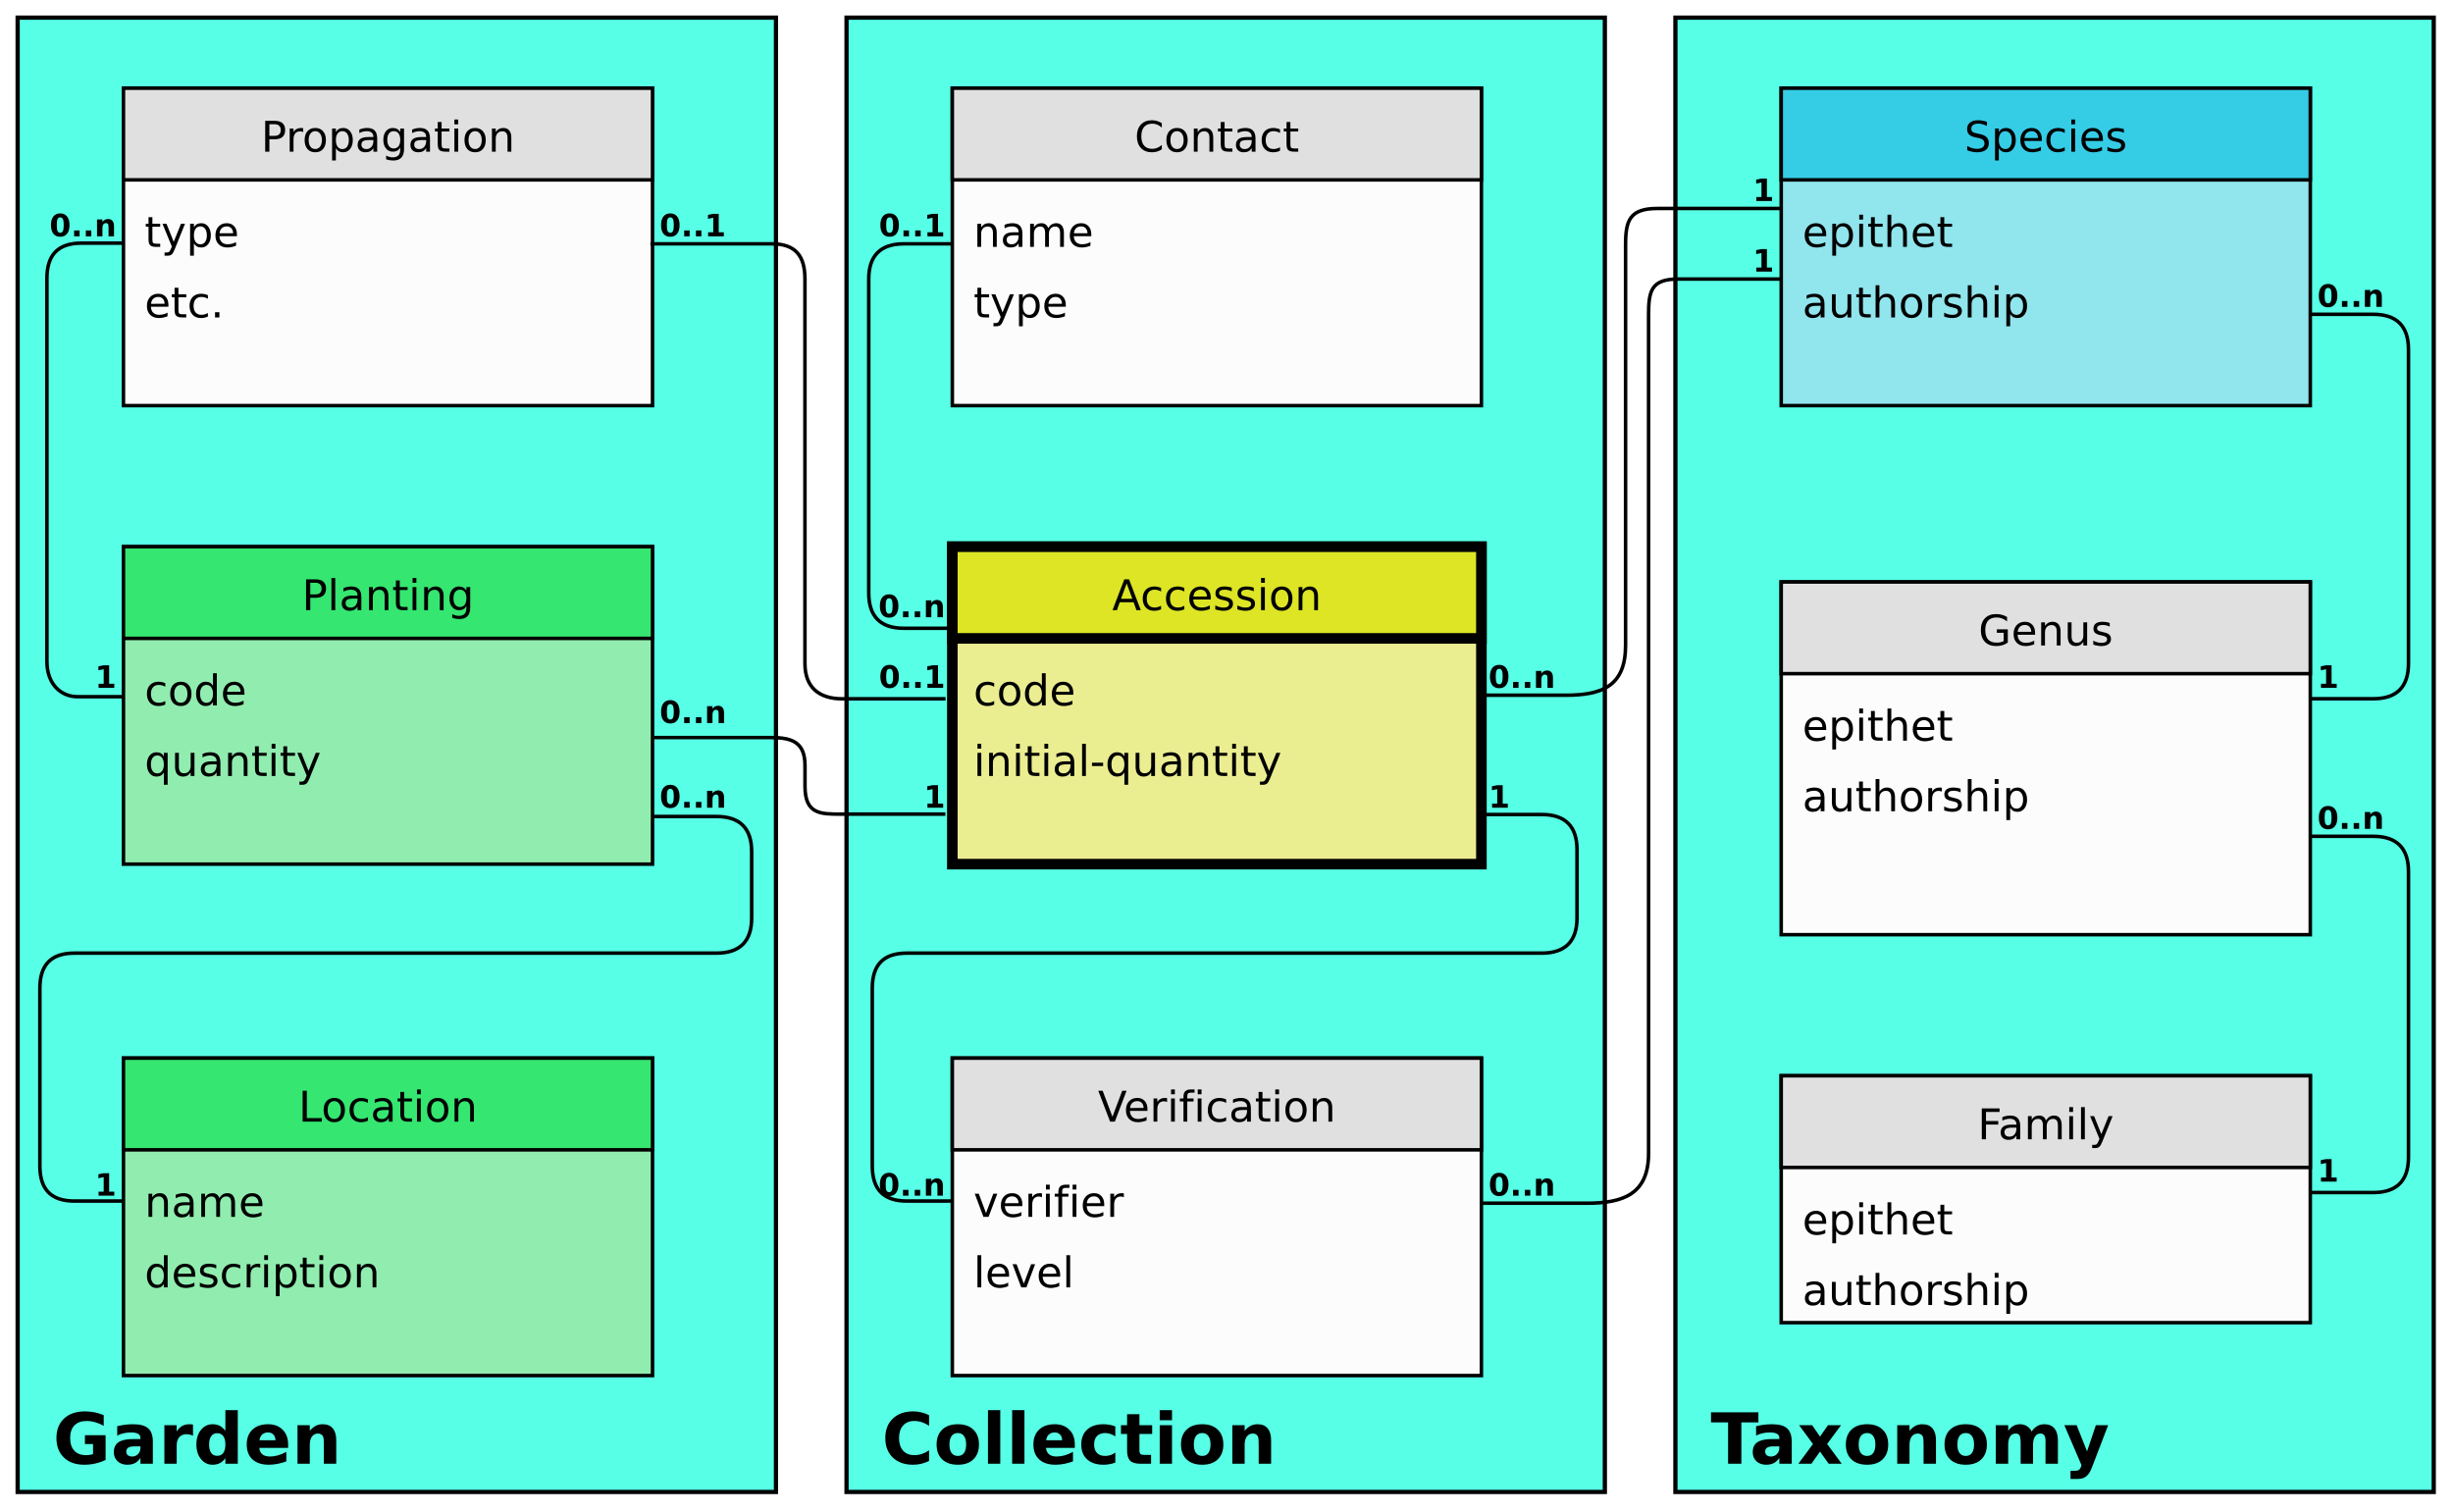
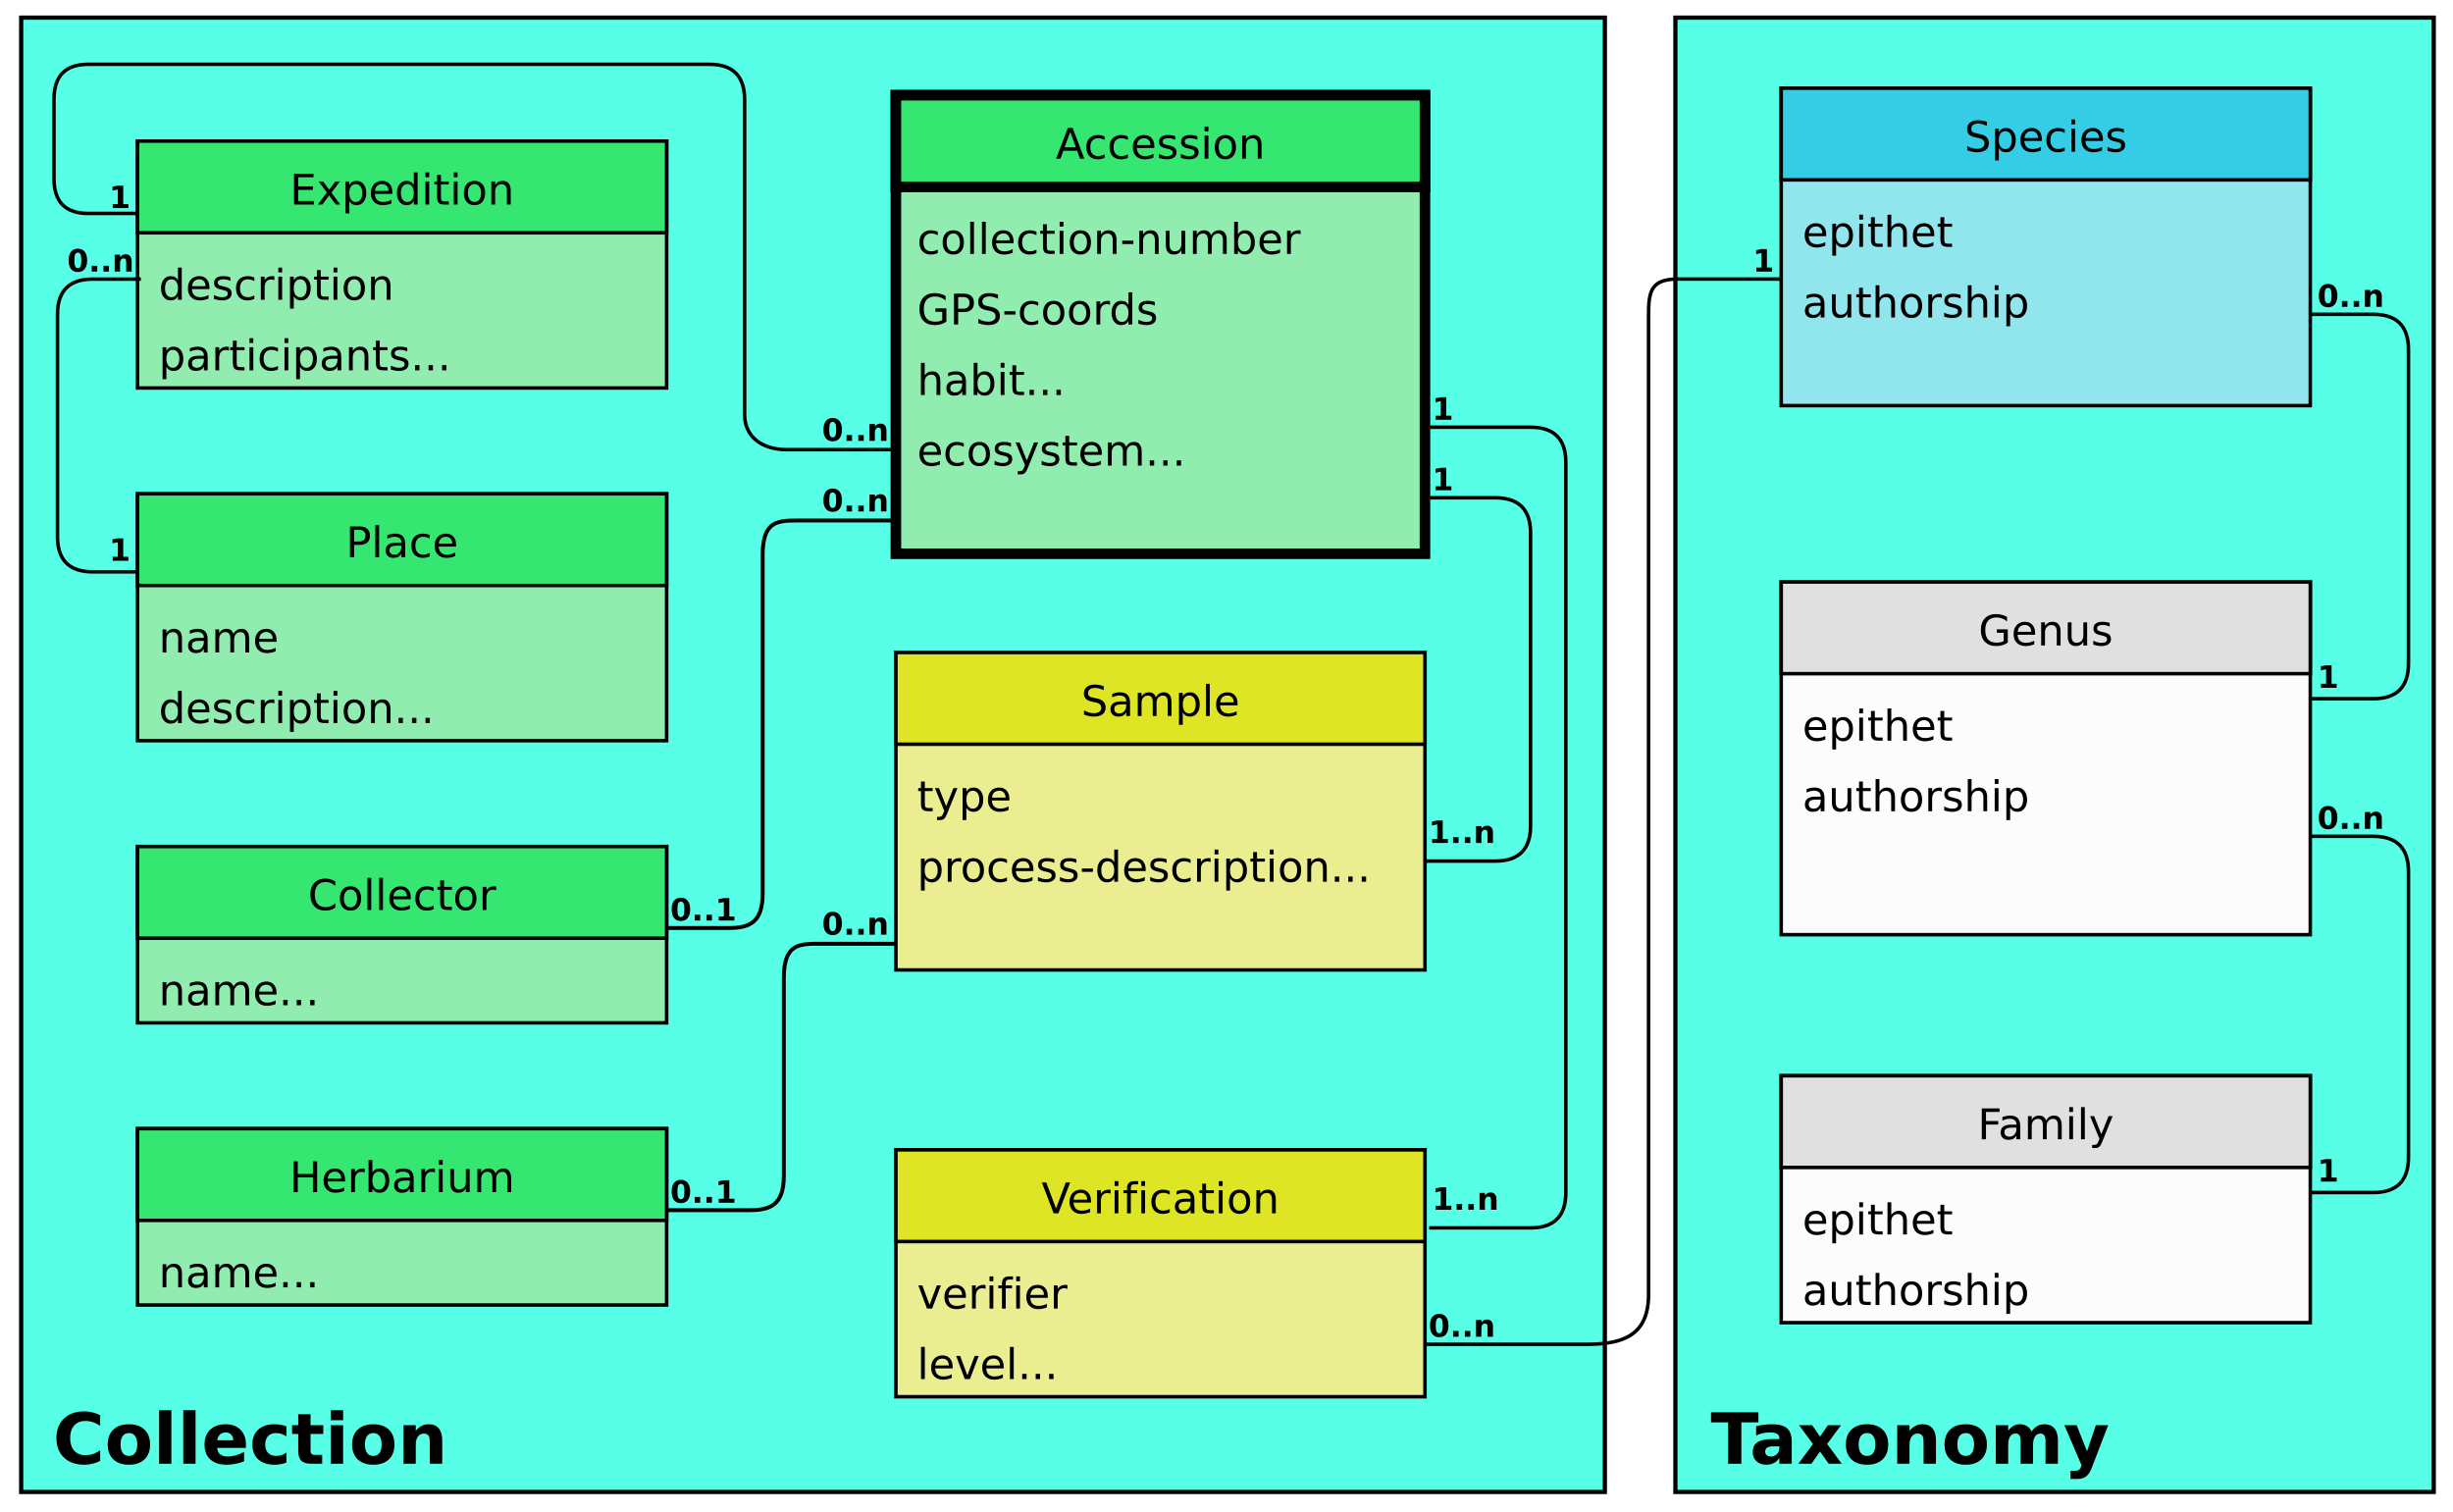
<svg xmlns="http://www.w3.org/2000/svg" version="1.1" width="695.46" height="428.611" id="svg4298">
  <defs id="defs4300" />
-   <g transform="translate(5,5)" id="garden-container">
-     <path d="m 0,0 215,0 0,418 -215,0 z" id="rect-garden" style="color:#000000;fill:#57ffe6;fill-opacity:1;fill-rule:nonzero;stroke:#000000;stroke-width:1.2;stroke-opacity:1;visibility:visible;display:inline;overflow:visible;enable-background:accumulate" />
-     <text x="10" y="410" id="text6429" style="font-size:20px;font-style:normal;font-weight:bold;line-height:125%;font-family:DejaVu Sans">Garden</text>
-     <g transform="translate(30,20)" id="propagation-group">
-       <path d="M 0,0 150,0 150,90 0,90 z" id="propagation-block" style="fill:#fcfcfc;fill-opacity:1;stroke:#000000" />
-       <path d="m 0,0 0,26 150,0 0,-26 z" id="propagation-title" style="fill:#e0e0e0;stroke:#000000;stroke-miterlimit:10" />
-       <text x="75" y="18" id="text4376-5" style="font-size:12px;text-anchor:middle;fill:#000000;font-family:DejaVu Sans">Propagation</text>
-       <text x="6" y="45" id="text4404-6" style="font-size:12px;text-align:start;text-anchor:start;fill:#000000;font-family:DejaVu Sans">type</text>
-       <text x="6" y="65" id="text4404-6-0" style="font-size:12px;text-align:start;text-anchor:start;fill:#000000;font-family:DejaVu Sans">etc.</text>
-     </g>
-     <g transform="translate(30,150)" id="planting-group">
-       <path d="M 0,0 150,0 150,90 0,90 z" id="planting-block" style="color:#000000;fill:#91edaf;fill-opacity:1;fill-rule:nonzero;stroke:#000000;stroke-width:1;stroke-linecap:butt;stroke-linejoin:miter;stroke-miterlimit:4;stroke-opacity:1;stroke-dasharray:none;stroke-dashoffset:0;marker:none;visibility:visible;display:inline;overflow:visible;enable-background:accumulate" />
-       <path d="m 0,0 0,26 150,0 0,-26 z" id="planting-title" style="color:#000000;fill:#35e670;fill-opacity:1;fill-rule:nonzero;stroke:#000000;stroke-width:1;stroke-linecap:butt;stroke-linejoin:miter;stroke-miterlimit:10;stroke-opacity:1;stroke-dasharray:none;stroke-dashoffset:0;marker:none;visibility:visible;display:inline;overflow:visible;enable-background:accumulate" />
-       <text x="75" y="18" id="text4492" style="font-size:12px;text-anchor:middle;fill:#000000;font-family:DejaVu Sans">Planting</text>
-       <text x="6" y="45" id="text3417" style="font-size:12px;text-align:start;text-anchor:start;fill:#000000;font-family:DejaVu Sans">code</text>
-       <text x="6" y="65" id="text3419" style="font-size:12px;text-align:start;text-anchor:start;fill:#000000;font-family:DejaVu Sans">quantity</text>
-     </g>
-     <g transform="translate(30,295)" id="location-group">
-       <path d="M 0,0 150,0 150,90 0,90 z" id="location-block" style="color:#000000;fill:#91edaf;fill-opacity:1;fill-rule:nonzero;stroke:#000000;stroke-width:1;stroke-linecap:butt;stroke-linejoin:miter;stroke-miterlimit:4;stroke-opacity:1;stroke-dasharray:none;stroke-dashoffset:0;marker:none;visibility:visible;display:inline;overflow:visible;enable-background:accumulate" />
-       <path d="m 0,0 0,26 150,0 0,-26 z" id="location-title" style="color:#000000;fill:#35e670;fill-opacity:1;fill-rule:nonzero;stroke:#000000;stroke-width:1;stroke-linecap:butt;stroke-linejoin:miter;stroke-miterlimit:10;stroke-opacity:1;stroke-dasharray:none;stroke-dashoffset:0;marker:none;visibility:visible;display:inline;overflow:visible;enable-background:accumulate" />
-       <text x="75" y="18" id="text4558" style="font-size:12px;text-anchor:middle;fill:#000000;font-family:DejaVu Sans">Location</text>
-       <text x="6" y="45" id="text4586-8" style="font-size:12px;text-align:start;text-anchor:start;fill:#000000;font-family:DejaVu Sans">name</text>
-       <text x="6" y="65" id="text3426" style="font-size:12px;text-align:start;text-anchor:start;fill:#000000;font-family:DejaVu Sans">description</text>
-     </g>
-     <text x="182" y="224" id="text4011" style="font-size:8.75px;font-weight:bold;text-anchor:start;font-family:DejaVu Sans">0..n</text>
-     <text x="182" y="200" id="text4012" style="font-size:8.75px;font-weight:bold;text-anchor:start;font-family:DejaVu Sans">0..n</text>
-     <text x="28" y="62" id="text4013" style="font-size:8.75px;font-weight:bold;text-anchor:end;font-family:DejaVu Sans">0..n</text>
-     <text x="28" y="190" id="text4014" style="font-size:8.75px;font-weight:bold;text-anchor:end;font-family:DejaVu Sans">1</text>
-     <text x="28" y="334" id="text4015" style="font-size:8.75px;font-weight:bold;text-anchor:end;font-family:DejaVu Sans">1</text>
-     <text x="182" y="62" id="text4016" style="font-size:8.75px;font-weight:bold;text-anchor:start;font-family:DejaVu Sans">0..1</text>
+   <path d="m 6,5 449,0 L 455,423 6,423 z" id="rect-collection" style="color:#000000;fill:#57ffe6;fill-opacity:1;fill-rule:nonzero;stroke:#000000;stroke-width:1.2;stroke-opacity:1;visibility:visible;display:inline;overflow:visible;enable-background:accumulate" />
+   <text x="15" y="415" id="text-collection" style="font-size:20px;font-style:normal;font-weight:bold;line-height:125%;font-family:DejaVu Sans">Collection</text>
+   <g id="accession-group">
+     <path d="m 254,27 150,0 0,130 -150,0 z" id="accession-block" style="color:#000000;fill:#91edaf;fill-opacity:1;fill-rule:nonzero;stroke:#000000;stroke-width:3;stroke-linecap:butt;stroke-linejoin:miter;stroke-miterlimit:4;stroke-opacity:1;stroke-dashoffset:0;marker:none;visibility:visible;display:inline;overflow:visible;enable-background:accumulate" />
+     <path d="m 254,27 0,26 150,0 0,-26 z" id="accession-title" style="color:#000000;fill:#35e670;fill-opacity:1;fill-rule:nonzero;stroke:#000000;stroke-width:3;stroke-linecap:butt;stroke-linejoin:miter;stroke-miterlimit:10;stroke-opacity:1;stroke-dasharray:none;stroke-dashoffset:0;marker:none;visibility:visible;display:inline;overflow:visible;enable-background:accumulate" />
+     <text x="329" y="45" id="text3443" style="font-size:12px;text-anchor:middle;fill:#000000;font-family:DejaVu Sans">Accession</text>
+     <text x="260" y="72" id="text3445" style="font-size:12px;text-align:start;text-anchor:start;fill:#000000;font-family:DejaVu Sans">collection-number</text>
+     <text x="260" y="112" id="text3447" style="font-size:12px;text-align:start;text-anchor:start;fill:#000000;font-family:DejaVu Sans">habit...</text>
+     <text x="260" y="92" id="text3447-7" style="font-size:12px;text-align:start;text-anchor:start;fill:#000000;font-family:DejaVu Sans">GPS-coords</text>
+     <text x="260" y="132" id="text3447-9" style="font-size:12px;text-align:start;text-anchor:start;fill:#000000;font-family:DejaVu Sans">ecosystem...</text>
  </g>
-   <g transform="translate(240,5)" id="collection-container">
-     <path d="m 0,0 215,0 0,418 -215,0 z" id="rect-collection" style="color:#000000;fill:#57ffe6;fill-opacity:1;fill-rule:nonzero;stroke:#000000;stroke-width:1.2;stroke-opacity:1;visibility:visible;display:inline;overflow:visible;enable-background:accumulate" />
-     <text x="10" y="410" id="text3799" style="font-size:20px;font-style:normal;font-weight:bold;line-height:125%;font-family:DejaVu Sans">Collection</text>
-     <g transform="translate(30,20)" id="contact-group">
-       <path d="M 0,0 150,0 150,90 0,90 z" id="contact-block" style="fill:#fcfcfc;fill-opacity:1;stroke:#000000" />
-       <path d="m 0,0 0,26 150,0 0,-26 z" id="path3432" style="fill:#e0e0e0;stroke:#000000;stroke-miterlimit:10" />
-       <text x="75" y="18" id="text3434" style="font-size:12px;text-anchor:middle;fill:#000000;font-family:DejaVu Sans">Contact</text>
-       <text x="6" y="45" id="text3438" style="font-size:12px;text-align:start;text-anchor:start;fill:#000000;font-family:DejaVu Sans">name</text>
-       <text x="6" y="65" id="text3436" style="font-size:12px;text-align:start;text-anchor:start;fill:#000000;font-family:DejaVu Sans">type</text>
-     </g>
-     <g transform="translate(30,150)" id="accession-group">
-       <path d="M 0,0 150,0 150,90 0,90 z" id="accession-block" style="color:#000000;fill:#ebed91;fill-opacity:1;fill-rule:nonzero;stroke:#000000;stroke-width:3;stroke-linecap:butt;stroke-linejoin:miter;stroke-miterlimit:4;stroke-opacity:1;stroke-dashoffset:0;marker:none;visibility:visible;display:inline;overflow:visible;enable-background:accumulate" />
-       <path d="m 0,0 0,26 150,0 0,-26 z" id="accession-title" style="color:#000000;fill:#dde525;fill-opacity:1;fill-rule:nonzero;stroke:#000000;stroke-width:3;stroke-linecap:butt;stroke-linejoin:miter;stroke-miterlimit:10;stroke-opacity:1;stroke-dasharray:none;stroke-dashoffset:0;marker:none;visibility:visible;display:inline;overflow:visible;enable-background:accumulate" />
-       <text x="75" y="18" id="text3443" style="font-size:12px;text-anchor:middle;fill:#000000;font-family:DejaVu Sans">Accession</text>
-       <text x="6" y="45" id="text3445" style="font-size:12px;text-align:start;text-anchor:start;fill:#000000;font-family:DejaVu Sans">code</text>
-       <text x="6" y="65" id="text3447" style="font-size:12px;text-align:start;text-anchor:start;fill:#000000;font-family:DejaVu Sans">initial-quantity</text>
-     </g>
-     <g transform="translate(30,295)" id="verification-group">
-       <path d="M 0,0 150,0 150,90 0,90 z" id="path3450" style="fill:#fcfcfc;fill-opacity:1;stroke:#000000" />
-       <path d="m 0,0 0,26 150,0 0,-26 z" id="path3452" style="fill:#e0e0e0;stroke:#000000;stroke-miterlimit:10" />
-       <text x="75" y="18" id="text3454" style="font-size:12px;text-anchor:middle;fill:#000000;font-family:DejaVu Sans">Verification</text>
-       <text x="6" y="45" id="text3456" style="font-size:12px;text-align:start;text-anchor:start;fill:#000000;font-family:DejaVu Sans">verifier</text>
-       <text x="6" y="65" id="text3458" style="font-size:12px;text-align:start;text-anchor:start;fill:#000000;font-family:DejaVu Sans">level</text>
-     </g>
-     <text x="28" y="62" id="text3042" style="font-size:8.75px;font-weight:bold;text-anchor:end;font-family:DejaVu Sans">0..1</text>
-     <text x="182" y="190" id="text3036" style="font-size:8.75px;font-weight:bold;text-anchor:start;font-family:DejaVu Sans">0..n</text>
-     <text x="182" y="224" id="text3038" style="font-size:8.75px;font-weight:bold;text-anchor:start;font-family:DejaVu Sans">1</text>
-     <text x="182" y="334" id="text3040" style="font-size:8.75px;font-weight:bold;text-anchor:start;font-family:DejaVu Sans">0..n</text>
-     <text x="28" y="170" id="text3044" style="font-size:8.75px;font-weight:bold;text-anchor:end;font-family:DejaVu Sans">0..n</text>
-     <text x="28" y="190" id="text3046" style="font-size:8.75px;font-weight:bold;text-anchor:end;font-family:DejaVu Sans">0..1</text>
-     <text x="28" y="224" id="text3048" style="font-size:8.75px;font-weight:bold;text-anchor:end;font-family:DejaVu Sans">1</text>
-     <text x="28" y="334" id="text3050" style="font-size:8.75px;font-weight:bold;text-anchor:end;font-family:DejaVu Sans">0..n</text>
+   <g id="expedition-group">
+     <path d="m 39,40 150,0 0,70 -150,0 z" id="location-block" style="color:#000000;fill:#91edaf;fill-opacity:1;fill-rule:nonzero;stroke:#000000;stroke-width:1;stroke-linecap:butt;stroke-linejoin:miter;stroke-miterlimit:4;stroke-opacity:1;stroke-dasharray:none;stroke-dashoffset:0;marker:none;visibility:visible;display:inline;overflow:visible;enable-background:accumulate" />
+     <path d="m 39,40 0,26 150,0 0,-26 z" id="location-title" style="color:#000000;fill:#35e670;fill-opacity:1;fill-rule:nonzero;stroke:#000000;stroke-width:1;stroke-linecap:butt;stroke-linejoin:miter;stroke-miterlimit:10;stroke-opacity:1;stroke-dasharray:none;stroke-dashoffset:0;marker:none;visibility:visible;display:inline;overflow:visible;enable-background:accumulate" />
+     <text x="114" y="58" id="text4558" style="font-size:12px;text-anchor:middle;fill:#000000;font-family:DejaVu Sans">Expedition</text>
+     <text x="45" y="85" id="text3426" style="font-size:12px;text-align:start;text-anchor:start;fill:#000000;font-family:DejaVu Sans">description</text>
+     <text x="45" y="105" id="text4586-8-0" style="font-size:12px;text-align:start;text-anchor:start;fill:#000000;font-family:DejaVu Sans">participants...</text>
  </g>
+   <g id="place-group">
+     <path d="m 39,140 150,0 0,70 -150,0 z" id="location-block-6" style="color:#000000;fill:#91edaf;fill-opacity:1;fill-rule:nonzero;stroke:#000000;stroke-width:1;stroke-linecap:butt;stroke-linejoin:miter;stroke-miterlimit:4;stroke-opacity:1;stroke-dasharray:none;stroke-dashoffset:0;marker:none;visibility:visible;display:inline;overflow:visible;enable-background:accumulate" />
+     <path d="m 39,140 0,26 150,0 0,-26 z" id="location-title-7" style="color:#000000;fill:#35e670;fill-opacity:1;fill-rule:nonzero;stroke:#000000;stroke-width:1;stroke-linecap:butt;stroke-linejoin:miter;stroke-miterlimit:10;stroke-opacity:1;stroke-dasharray:none;stroke-dashoffset:0;marker:none;visibility:visible;display:inline;overflow:visible;enable-background:accumulate" />
+     <text x="114" y="158" id="text4558-5" style="font-size:12px;text-anchor:middle;fill:#000000;font-family:DejaVu Sans">Place</text>
+     <text x="45" y="185" id="text4586-8-3" style="font-size:12px;text-align:start;text-anchor:start;fill:#000000;font-family:DejaVu Sans">name</text>
+     <text x="45" y="205" id="text3426-5" style="font-size:12px;text-align:start;text-anchor:start;fill:#000000;font-family:DejaVu Sans">description...</text>
+   </g>
+   <g id="sample-group">
+     <path d="m 254,185 150,0 0,90 -150,0 z" id="contact-block" style="color:#000000;fill:#ebed91;fill-opacity:1;fill-rule:nonzero;stroke:#000000;stroke-width:1;stroke-linecap:butt;stroke-linejoin:miter;stroke-miterlimit:4;stroke-opacity:1;stroke-dasharray:none;stroke-dashoffset:0;marker:none;visibility:visible;display:inline;overflow:visible;enable-background:accumulate" />
+     <path d="m 254,185 0,26 150,0 0,-26 z" id="path3432" style="color:#000000;fill:#dde525;fill-opacity:1;fill-rule:nonzero;stroke:#000000;stroke-width:1;stroke-linecap:butt;stroke-linejoin:miter;stroke-miterlimit:10;stroke-opacity:1;stroke-dasharray:none;stroke-dashoffset:0;marker:none;visibility:visible;display:inline;overflow:visible;enable-background:accumulate" />
+     <text x="329" y="203" id="text3434" style="font-size:12px;text-anchor:middle;fill:#000000;font-family:DejaVu Sans">Sample</text>
+     <text x="260" y="230" id="text3438" style="font-size:12px;text-align:start;text-anchor:start;fill:#000000;font-family:DejaVu Sans">type</text>
+     <text x="260" y="250" id="text3438-1" style="font-size:12px;text-align:start;text-anchor:start;fill:#000000;font-family:DejaVu Sans">process-description...</text>
+   </g>
+   <g id="verification-group">
+     <path d="m 254,326 150,0 0,70 -150,0 z" id="path3450" style="fill:#ebed91;fill-opacity:1;stroke:#000000" />
+     <path d="m 254,326 0,26 150,0 0,-26 z" id="path3452" style="fill:#dde525;stroke:#000000;stroke-miterlimit:10" />
+     <text x="329" y="344" id="text3454" style="font-size:12px;text-anchor:middle;fill:#000000;font-family:DejaVu Sans">Verification</text>
+     <text x="260" y="371" id="text3456" style="font-size:12px;text-align:start;text-anchor:start;fill:#000000;font-family:DejaVu Sans">verifier</text>
+     <text x="260" y="391" id="text3458" style="font-size:12px;text-align:start;text-anchor:start;fill:#000000;font-family:DejaVu Sans">level...</text>
+   </g>
+   <g id="collector-group">
+     <path d="m 39,240 150,0 0,50 -150,0 z" id="planting-block-8" style="color:#000000;fill:#91edaf;fill-opacity:1;fill-rule:nonzero;stroke:#000000;stroke-width:1;stroke-linecap:butt;stroke-linejoin:miter;stroke-miterlimit:4;stroke-opacity:1;stroke-dasharray:none;stroke-dashoffset:0;marker:none;visibility:visible;display:inline;overflow:visible;enable-background:accumulate" />
+     <path d="m 39,240 0,26 150,0 0,-26 z" id="planting-title-9" style="color:#000000;fill:#35e670;fill-opacity:1;fill-rule:nonzero;stroke:#000000;stroke-width:1;stroke-linecap:butt;stroke-linejoin:miter;stroke-miterlimit:10;stroke-opacity:1;stroke-dasharray:none;stroke-dashoffset:0;marker:none;visibility:visible;display:inline;overflow:visible;enable-background:accumulate" />
+     <text x="114" y="258" id="text4492-7" style="font-size:12px;text-anchor:middle;fill:#000000;font-family:DejaVu Sans">Collector</text>
+     <text x="45" y="285" id="text3417-3" style="font-size:12px;text-align:start;text-anchor:start;fill:#000000;font-family:DejaVu Sans">name...</text>
+   </g>
+   <g id="herbarium-group">
+     <path d="m 39,320 150,0 0,50 -150,0 z" id="planting-block" style="color:#000000;fill:#91edaf;fill-opacity:1;fill-rule:nonzero;stroke:#000000;stroke-width:1;stroke-linecap:butt;stroke-linejoin:miter;stroke-miterlimit:4;stroke-opacity:1;stroke-dasharray:none;stroke-dashoffset:0;marker:none;visibility:visible;display:inline;overflow:visible;enable-background:accumulate" />
+     <path d="m 39,320 0,26 150,0 0,-26 z" id="planting-title" style="color:#000000;fill:#35e670;fill-opacity:1;fill-rule:nonzero;stroke:#000000;stroke-width:1;stroke-linecap:butt;stroke-linejoin:miter;stroke-miterlimit:10;stroke-opacity:1;stroke-dasharray:none;stroke-dashoffset:0;marker:none;visibility:visible;display:inline;overflow:visible;enable-background:accumulate" />
+     <text x="114" y="338" id="text4492" style="font-size:12px;text-anchor:middle;fill:#000000;font-family:DejaVu Sans">Herbarium</text>
+     <text x="45" y="365" id="text3417" style="font-size:12px;text-align:start;text-anchor:start;fill:#000000;font-family:DejaVu Sans">name...</text>
+   </g>
+   <text x="252" y="125" id="text3044-2" style="font-size:8.75px;font-weight:bold;text-anchor:end;font-family:DejaVu Sans">0..n</text>
+   <text x="405" y="239" id="text4012" style="font-size:8.75px;font-weight:bold;text-anchor:start;font-family:DejaVu Sans">1..n</text>
+   <text x="37" y="59" id="text4015" style="font-size:8.75px;font-weight:bold;text-anchor:end;font-family:DejaVu Sans">1</text>
+   <text x="190" y="341" id="text3040" style="font-size:8.75px;font-weight:bold;text-anchor:start;font-family:DejaVu Sans">0..1</text>
+   <path d="m 253.106,127.49 -30,0 c -6.667,0 -12,-3.333 -12,-10 l 0,-89.259 c 0,-6.667 -3.333,-10 -10,-10 l -176,0 c -6.667,0 -9.803,3.333 -9.803,10 l 0,22.29 c 0,6.667 3.136,10 9.803,10 l 14,0" id="path-planting-location" style="color:#000000;fill:none;stroke:#000000;stroke-width:1;stroke-linecap:butt;stroke-linejoin:miter;stroke-miterlimit:10;stroke-opacity:1;stroke-dasharray:none;stroke-dashoffset:0;marker:none;visibility:visible;display:inline;overflow:visible;enable-background:accumulate" />
+   <text x="37" y="159" id="text4015-6" style="font-size:8.75px;font-weight:bold;text-anchor:end;font-family:DejaVu Sans">1</text>
+   <path d="m 39.052,162.129 -12.75,0 c -6.667,0 -10,-3.333 -10,-10 l 0,-63 c 0,-6.667 3.333,-10 10,-10 l 13.634,0" id="path-accession-contact-2" style="fill:none;stroke:#000000;stroke-miterlimit:10" />
+   <text x="38" y="77" id="text3044-9" style="font-size:8.75px;font-weight:bold;text-anchor:end;font-family:DejaVu Sans">0..n</text>
+   <g transform="translate(4,258)" id="g4518">
+     <path d="m 185.366,85.111 c 0,0 17.165,0 23.215,0 6.049,0 9.646,-1.673 9.646,-9.788 l 0,-55.967 c 0,-9.894 4.402,-9.785 10.444,-9.785 6.042,0 21.358,0 21.358,0" id="path-accession-planting-3" style="color:#000000;fill:none;stroke:#000000;stroke-width:1.111;stroke-linecap:butt;stroke-linejoin:miter;stroke-miterlimit:10;stroke-opacity:1;stroke-dasharray:none;stroke-dashoffset:0;marker:none;visibility:visible;display:inline;overflow:visible;enable-background:accumulate" />
+   </g>
+   <text x="406" y="343" id="text3038" style="font-size:8.75px;font-weight:bold;text-anchor:start;font-family:DejaVu Sans">1..n</text>
+   <path d="m 403.674,244.129 20.263,0 c 6.667,0 10,-3.333 10,-10 l 0,-83 c 0,-6.667 -3.333,-10 -10,-10 l -19.634,0" id="path-accession-contact-2-2" style="fill:none;stroke:#000000;stroke-miterlimit:10" />
+   <path d="m 405.186,348.129 28.75,0 c 6.667,0 10,-3.333 10,-10 l 0,-207 c 0,-6.667 -3.333,-10 -10,-10 l -29.634,0" id="path-accession-contact-2-2-3" style="fill:none;stroke:#000000;stroke-miterlimit:10" />
+   <text x="405" y="379" id="text4012-7" style="font-size:8.75px;font-weight:bold;text-anchor:start;font-family:DejaVu Sans">0..n</text>
+   <text x="406" y="139" id="text3040-5" style="font-size:8.75px;font-weight:bold;text-anchor:start;font-family:DejaVu Sans">1</text>
+   <text x="406" y="119" id="text3040-5-9" style="font-size:8.75px;font-weight:bold;text-anchor:start;font-family:DejaVu Sans">1</text>
+   <text x="252" y="265" id="text3044-2-2" style="font-size:8.75px;font-weight:bold;text-anchor:end;font-family:DejaVu Sans">0..n</text>
+   <g transform="translate(4.000001,178)" id="g4518-6">
+     <path d="m 185.366,85.111 c 0,0 11.165,0 17.215,0 6.049,0 9.646,-1.673 9.646,-9.788 l 0,-95.967 c 0,-9.894 4.402,-9.785 10.444,-9.785 6.042,0 27.358,0 27.358,0" id="path-accession-planting-3-1" style="color:#000000;fill:none;stroke:#000000;stroke-width:1.111;stroke-linecap:butt;stroke-linejoin:miter;stroke-miterlimit:10;stroke-opacity:1;stroke-dasharray:none;stroke-dashoffset:0;marker:none;visibility:visible;display:inline;overflow:visible;enable-background:accumulate" />
+   </g>
+   <text x="252" y="145" id="text3044-2-2-2" style="font-size:8.75px;font-weight:bold;text-anchor:end;font-family:DejaVu Sans">0..n</text>
+   <text x="190" y="261" id="text3040-9" style="font-size:8.75px;font-weight:bold;text-anchor:start;font-family:DejaVu Sans">0..1</text>
  <g transform="translate(475,5)" id="taxonomy-container">
    <path d="m 0,0 215,0 0,418 -215,0 z" id="rect-taxonomy" style="color:#000000;fill:#57ffe6;fill-opacity:1;fill-rule:nonzero;stroke:#000000;stroke-width:1.2;stroke-opacity:1;visibility:visible;display:inline;overflow:visible;enable-background:accumulate" />
    <text x="10" y="410" id="text3821" style="font-size:20px;font-style:normal;font-weight:bold;line-height:125%;font-family:DejaVu Sans">Taxonomy</text>
    <g transform="translate(30,20)" id="species-group">
      <path d="M 0,0 150,0 150,90 0,90 z" id="species-block" style="fill:#91e5ed;fill-opacity:1;stroke:#000000;stroke-width:1;stroke-opacity:1" />
      <path d="m 0,0 0,26 150,0 0,-26 z" id="species-title" style="color:#000000;fill:#35cce6;fill-opacity:1;fill-rule:nonzero;stroke:#000000;stroke-width:1;stroke-linecap:butt;stroke-linejoin:miter;stroke-miterlimit:10;stroke-opacity:1;stroke-dasharray:none;stroke-dashoffset:0;marker:none;visibility:visible;display:inline;overflow:visible;enable-background:accumulate" />
      <text x="75" y="18" id="text3826" style="font-size:12px;text-anchor:middle;fill:#000000;font-family:DejaVu Sans">Species</text>
      <text x="6" y="45" id="text3828" style="font-size:12px;text-align:start;fill:#000000;font-family:DejaVu Sans">epithet</text>
      <text x="6" y="65" id="text3830" style="font-size:12px;text-align:start;fill:#000000;font-family:DejaVu Sans">authorship</text>
    </g>
    <g transform="translate(30,160)" id="genus-group">
      <path d="m 0,0 150,0 0,100 -150,0 z" id="genus-block" style="fill:#fcfcfc;fill-opacity:1;stroke:#000000" />
      <path d="m 0,0 0,26 150,0 0,-26 z" id="genus-title" style="fill:#e0e0e0;stroke:#000000;stroke-miterlimit:10" />
      <text x="75" y="18" id="text3835" style="font-size:12px;text-anchor:middle;fill:#000000;font-family:DejaVu Sans">Genus</text>
      <text x="6" y="45" id="text3837" style="font-size:12px;text-align:start;fill:#000000;font-family:DejaVu Sans">epithet</text>
      <text x="6" y="65" id="text3839" style="font-size:12px;text-align:start;fill:#000000;font-family:DejaVu Sans">authorship</text>
    </g>
    <g transform="translate(30,300)" id="family-group">
      <path d="M 0,0 150,0 150,70 0,70 z" id="family-block" style="fill:#fcfcfc;fill-opacity:1;stroke:#000000" />
      <path d="m 0,0 0,26 150,0 0,-26 z" id="family-title" style="fill:#e0e0e0;fill-opacity:1;stroke:#000000;stroke-width:1;stroke-opacity:1" />
      <text x="75" y="18" id="text3844" style="font-size:12px;text-anchor:middle;fill:#000000;font-family:DejaVu Sans">Family</text>
      <text x="6" y="45" id="text3846" style="font-size:12px;text-align:start;fill:#000000;font-family:DejaVu Sans">epithet</text>
      <text x="6" y="65" id="text3545" style="font-size:12px;text-align:start;fill:#000000;font-family:DejaVu Sans">authorship</text>
    </g>
-     <text x="28" y="52" id="text3309" style="font-size:8.75px;font-weight:bold;text-anchor:end;font-family:DejaVu Sans">1</text>
    <text x="28" y="72" id="text3311" style="font-size:8.75px;font-weight:bold;text-anchor:end;font-family:DejaVu Sans">1</text>
    <text x="182" y="82" id="text3313" style="font-size:8.75px;font-weight:bold;text-anchor:start;font-family:DejaVu Sans">0..n</text>
    <text x="182" y="190" id="text3315" style="font-size:8.75px;font-weight:bold;text-anchor:start;font-family:DejaVu Sans">1</text>
    <text x="182" y="230" id="text3317" style="font-size:8.75px;font-weight:bold;text-anchor:start;font-family:DejaVu Sans">0..n</text>
    <text x="182" y="330" id="text3319" style="font-size:8.75px;font-weight:bold;text-anchor:start;font-family:DejaVu Sans">1</text>
  </g>
-   <path d="m 419.991,341.134 29.875,0 c 10.355,0 17.527,-2.564 17.527,-14.14 l 0,-237.743 c 0,-6.863 0.782,-10.14 8.473,-10.14 l 28.822,0" id="path4428-9" style="fill:none;stroke:#000000;stroke-miterlimit:10" />
-   <path d="m 184.4,69.129 34.405,0 c 6.667,0 9.408,3.333 9.408,10 l 0,109 c 0,6.667 3.925,10 10.592,10 l 29.273,0" id="path3663-3-7" style="fill:none;stroke:#000000;stroke-miterlimit:10" />
-   <path d="m 419.866,197.111 24,0 c 10.355,0 17.009,-2.564 17.009,-14.14 l 0,-113.72 c 0,-6.863 1.3,-10.14 8.991,-10.14 l 34.822,0" id="path4428" style="fill:none;stroke:#000000;stroke-miterlimit:10" />
-   <path d="m 185.366,209.111 c 0,0 27.165,0 33.215,0 6.049,0 9.646,1.356 9.646,7.933 l 0,5.847 c 0,8.019 4.402,7.93 10.444,7.93 6.042,0 29.358,0 29.358,0" id="path4544" style="color:#000000;fill:none;stroke:#000000;stroke-width:1;stroke-linecap:butt;stroke-linejoin:miter;stroke-miterlimit:10;stroke-opacity:1;stroke-dasharray:none;stroke-dashoffset:0;marker:none;visibility:visible;display:inline;overflow:visible;enable-background:accumulate" />
+   <path d="m 403.991,381.134 45.875,0 c 10.355,0 17.527,-2.564 17.527,-14.14 l 0,-277.743 c 0,-6.863 0.782,-10.14 8.473,-10.14 l 28.822,0" id="path4428-9" style="fill:none;stroke:#000000;stroke-miterlimit:10" />
  <path d="m 654.837,237.111 18,0 c 6.667,0 10,3.333 10,10 l 0,81 c 0,6.667 -3.333,10 -10,10 l -18,0" id="path4722" style="fill:none;stroke:#000000;stroke-miterlimit:10" />
-   <path d="m 269.052,178.129 -12.75,0 c -6.667,0 -10,-3.333 -10,-10 l 0,-89 c 0,-6.667 3.333,-10 10,-10 l 13.634,0" id="path3663-3" style="fill:none;stroke:#000000;stroke-miterlimit:10" />
-   <path d="m 185.106,231.49 18,0 c 6.667,0 10,3.333 10,10 l 0,18.741 c 0,6.667 -3.333,10 -10,10 l -182,0 c -6.667,0 -9.803,3.333 -9.803,10 l 0,50.29 c 0,6.667 3.136,10 9.803,10 l 14,0" id="path4600" style="color:#000000;fill:none;stroke:#000000;stroke-width:1;stroke-linecap:butt;stroke-linejoin:miter;stroke-miterlimit:10;stroke-opacity:1;stroke-dasharray:none;stroke-dashoffset:0;marker:none;visibility:visible;display:inline;overflow:visible;enable-background:accumulate" />
-   <path d="m 35.194,68.931 -12.087,0 c -6.667,0 -9.803,3.333 -9.803,10 l 0,108.59 c 0,6.667 4.196,10 8.591,10 8.108,0 13.181,0 13.181,0" id="path4600-8" style="color:#000000;fill:none;stroke:#000000;stroke-width:1;stroke-linecap:butt;stroke-linejoin:miter;stroke-miterlimit:10;stroke-opacity:1;stroke-dasharray:none;stroke-dashoffset:0;marker:none;visibility:visible;display:inline;overflow:visible;enable-background:accumulate" />
-   <path d="m 419.106,230.931 18,0 c 6.667,0 10,3.333 10,10 l 0,19.3 c 0,6.667 -3.333,10 -10,10 l -180,0 c -6.667,0 -9.803,3.333 -9.803,10 l 0,50.29 c 0,6.667 3.136,10 9.803,10 l 12.786,0" id="path4600-6" style="color:#000000;fill:none;stroke:#000000;stroke-width:1;stroke-linecap:butt;stroke-linejoin:miter;stroke-miterlimit:10;stroke-opacity:1;stroke-dasharray:none;stroke-dashoffset:0;marker:none;visibility:visible;display:inline;overflow:visible;enable-background:accumulate" />
  <path d="m 654.837,89.111 18,0 c 6.667,0 10,3.333 10,10 l 0,89 c 0,6.667 -3.333,10 -10,10 l -18,0" id="path4722-6" style="fill:none;stroke:#000000;stroke-miterlimit:10" />
</svg>
